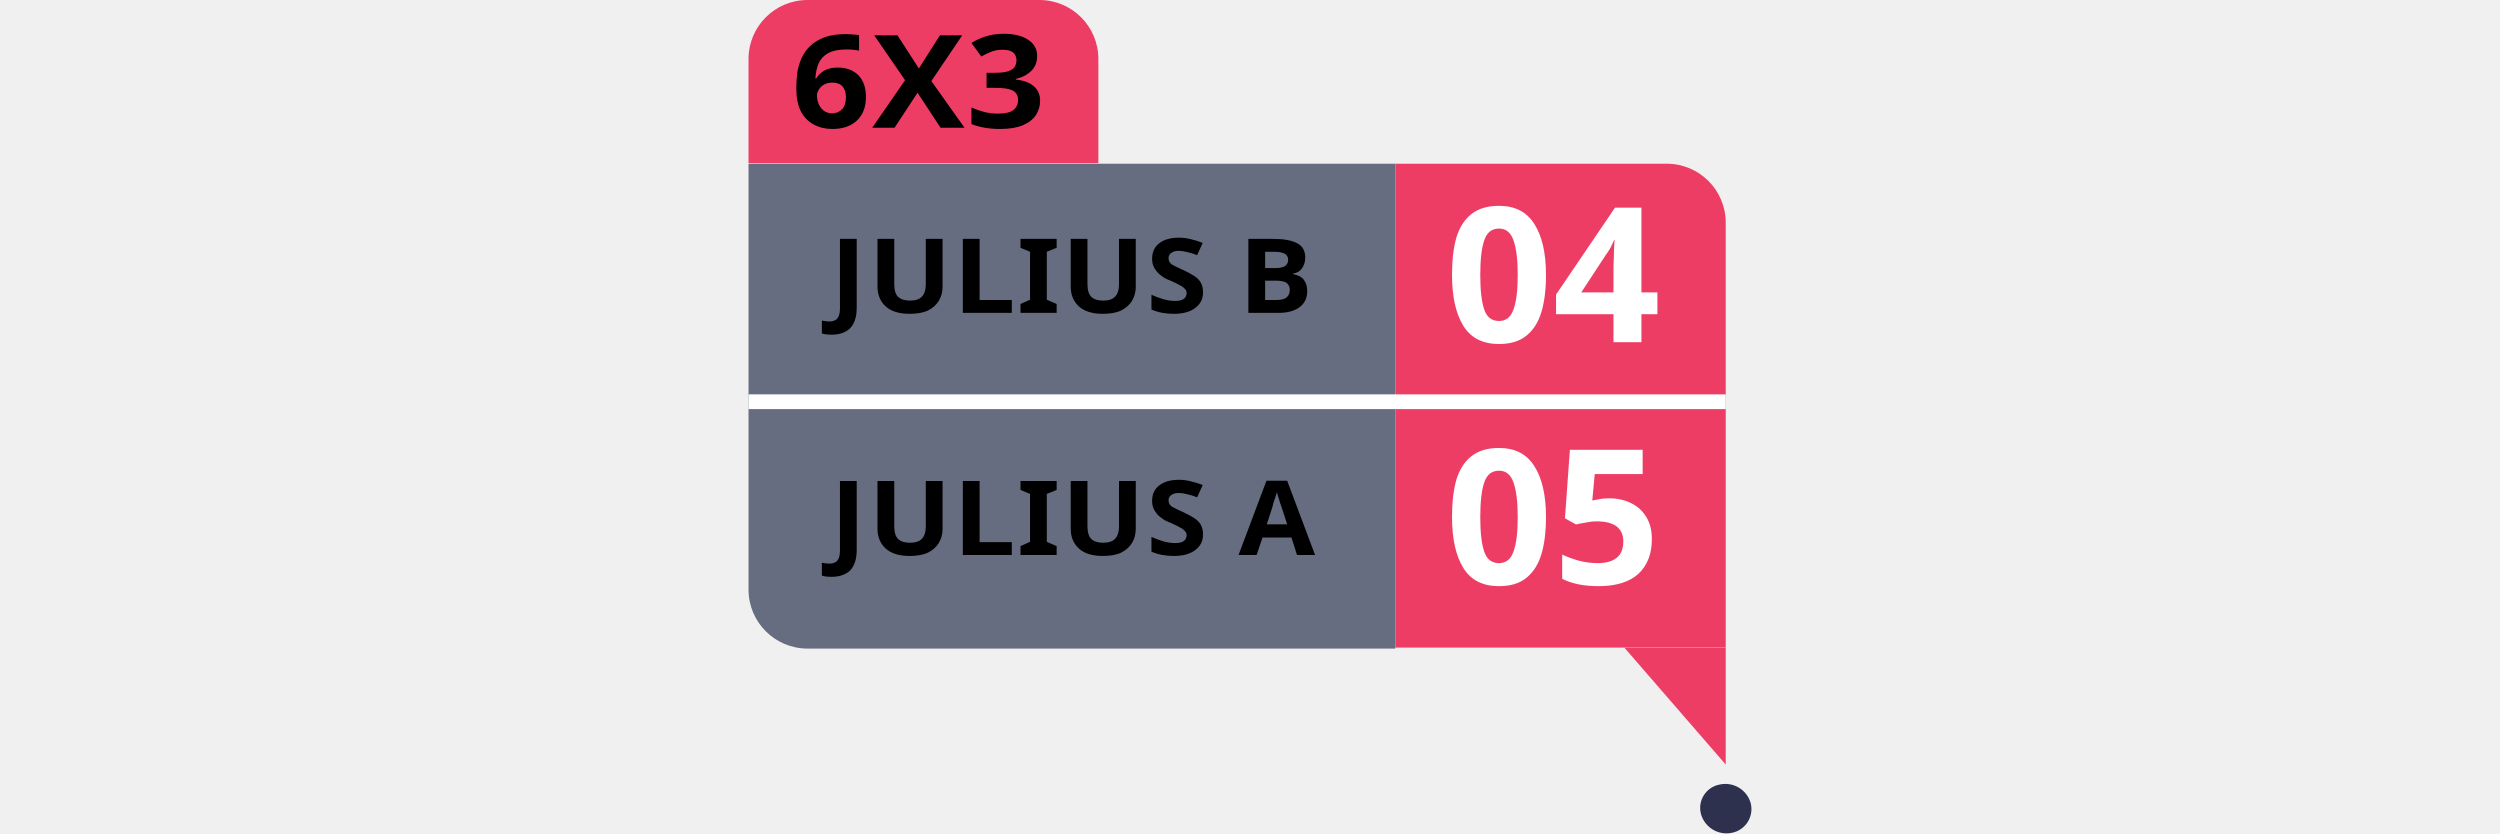
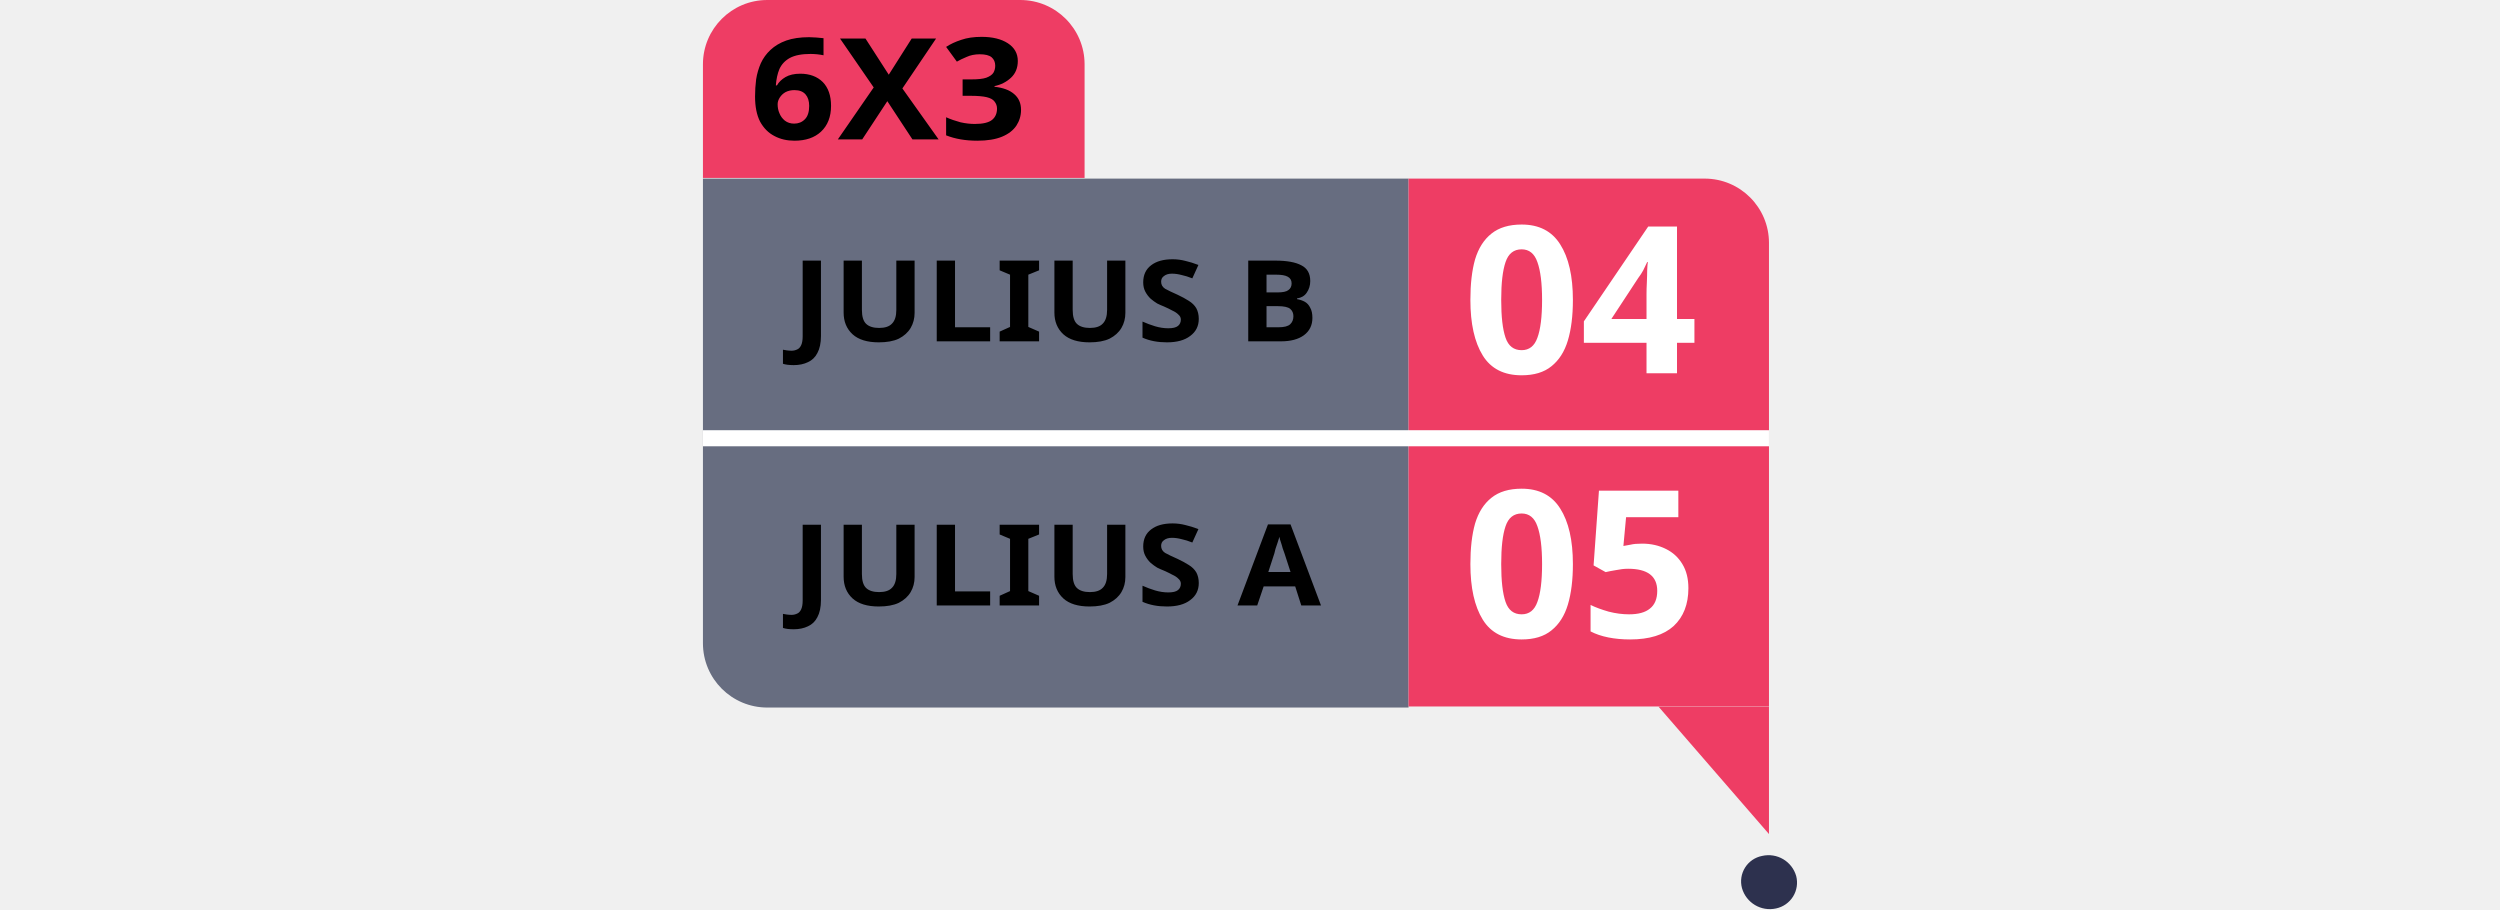
- <svg xmlns="http://www.w3.org/2000/svg" id="Layer_1" data-name="Layer 1" width="180" height="60" viewBox="0 0 51.03 42.4">
+ <svg xmlns="http://www.w3.org/2000/svg" id="Layer_1" data-name="Layer 1" width="220" height="80" viewBox="0 0 51.03 42.4">
  <defs>
    <style>.cls-1{fill:#676d80;}.cls-2{font-size:5.28px;letter-spacing:0.01em;}.cls-2,.cls-4,.cls-5{font-family:ProximaNova-Bold, Proxima Nova;font-weight:700;}.cls-3{fill:#ee3d64;}.cls-4{font-size:9.58px;fill:#fff;}.cls-5{font-size:6.6px;letter-spacing:0.01em;}.cls-6{fill:#2d314e;}.cls-7{fill:none;stroke:#fff;stroke-miterlimit:10;stroke-width:0.75px;}</style>
  </defs>
  <path class="cls-1" d="M0,20.64H32.91a0,0,0,0,1,0,0V33a0,0,0,0,1,0,0H3a3,3,0,0,1-3-3V20.64A0,0,0,0,1,0,20.64Z" />
  <text class="cls-2" transform="translate(4.15 28.24) scale(1.07 1)">JULIUS A</text>
  <rect class="cls-3" x="32.91" y="20.64" width="16.81" height="12.31" />
  <text class="cls-4" transform="translate(35.45 29.73)">05</text>
  <rect class="cls-1" y="8.33" width="32.91" height="12.31" />
  <text class="cls-2" transform="translate(4.15 15.92) scale(1.07 1)">JULIUS B</text>
  <path class="cls-3" d="M32.91,8.33H46.72a3,3,0,0,1,3,3v9.31a0,0,0,0,1,0,0H32.91a0,0,0,0,1,0,0V8.33A0,0,0,0,1,32.91,8.33Z" />
  <text class="cls-4" transform="translate(35.45 17.41)">04</text>
  <path class="cls-3" d="M3,0H14.8a3,3,0,0,1,3,3V8.3a0,0,0,0,1,0,0H0a0,0,0,0,1,0,0V3A3,3,0,0,1,3,0Z" />
  <text class="cls-5" transform="translate(2.18 6.5) scale(1.07 1)">6X3</text>
  <polygon class="cls-3" points="49.72 38.9 49.72 32.96 44.57 32.96 49.72 38.9" />
  <path class="cls-6" d="M48.46,41.42a1.21,1.21,0,0,1,.94-1.5,1.34,1.34,0,0,1,1.59.94,1.23,1.23,0,0,1-.94,1.51,1.35,1.35,0,0,1-1.59-.95" />
  <line class="cls-7" y1="20.44" x2="49.72" y2="20.44" />
</svg>
